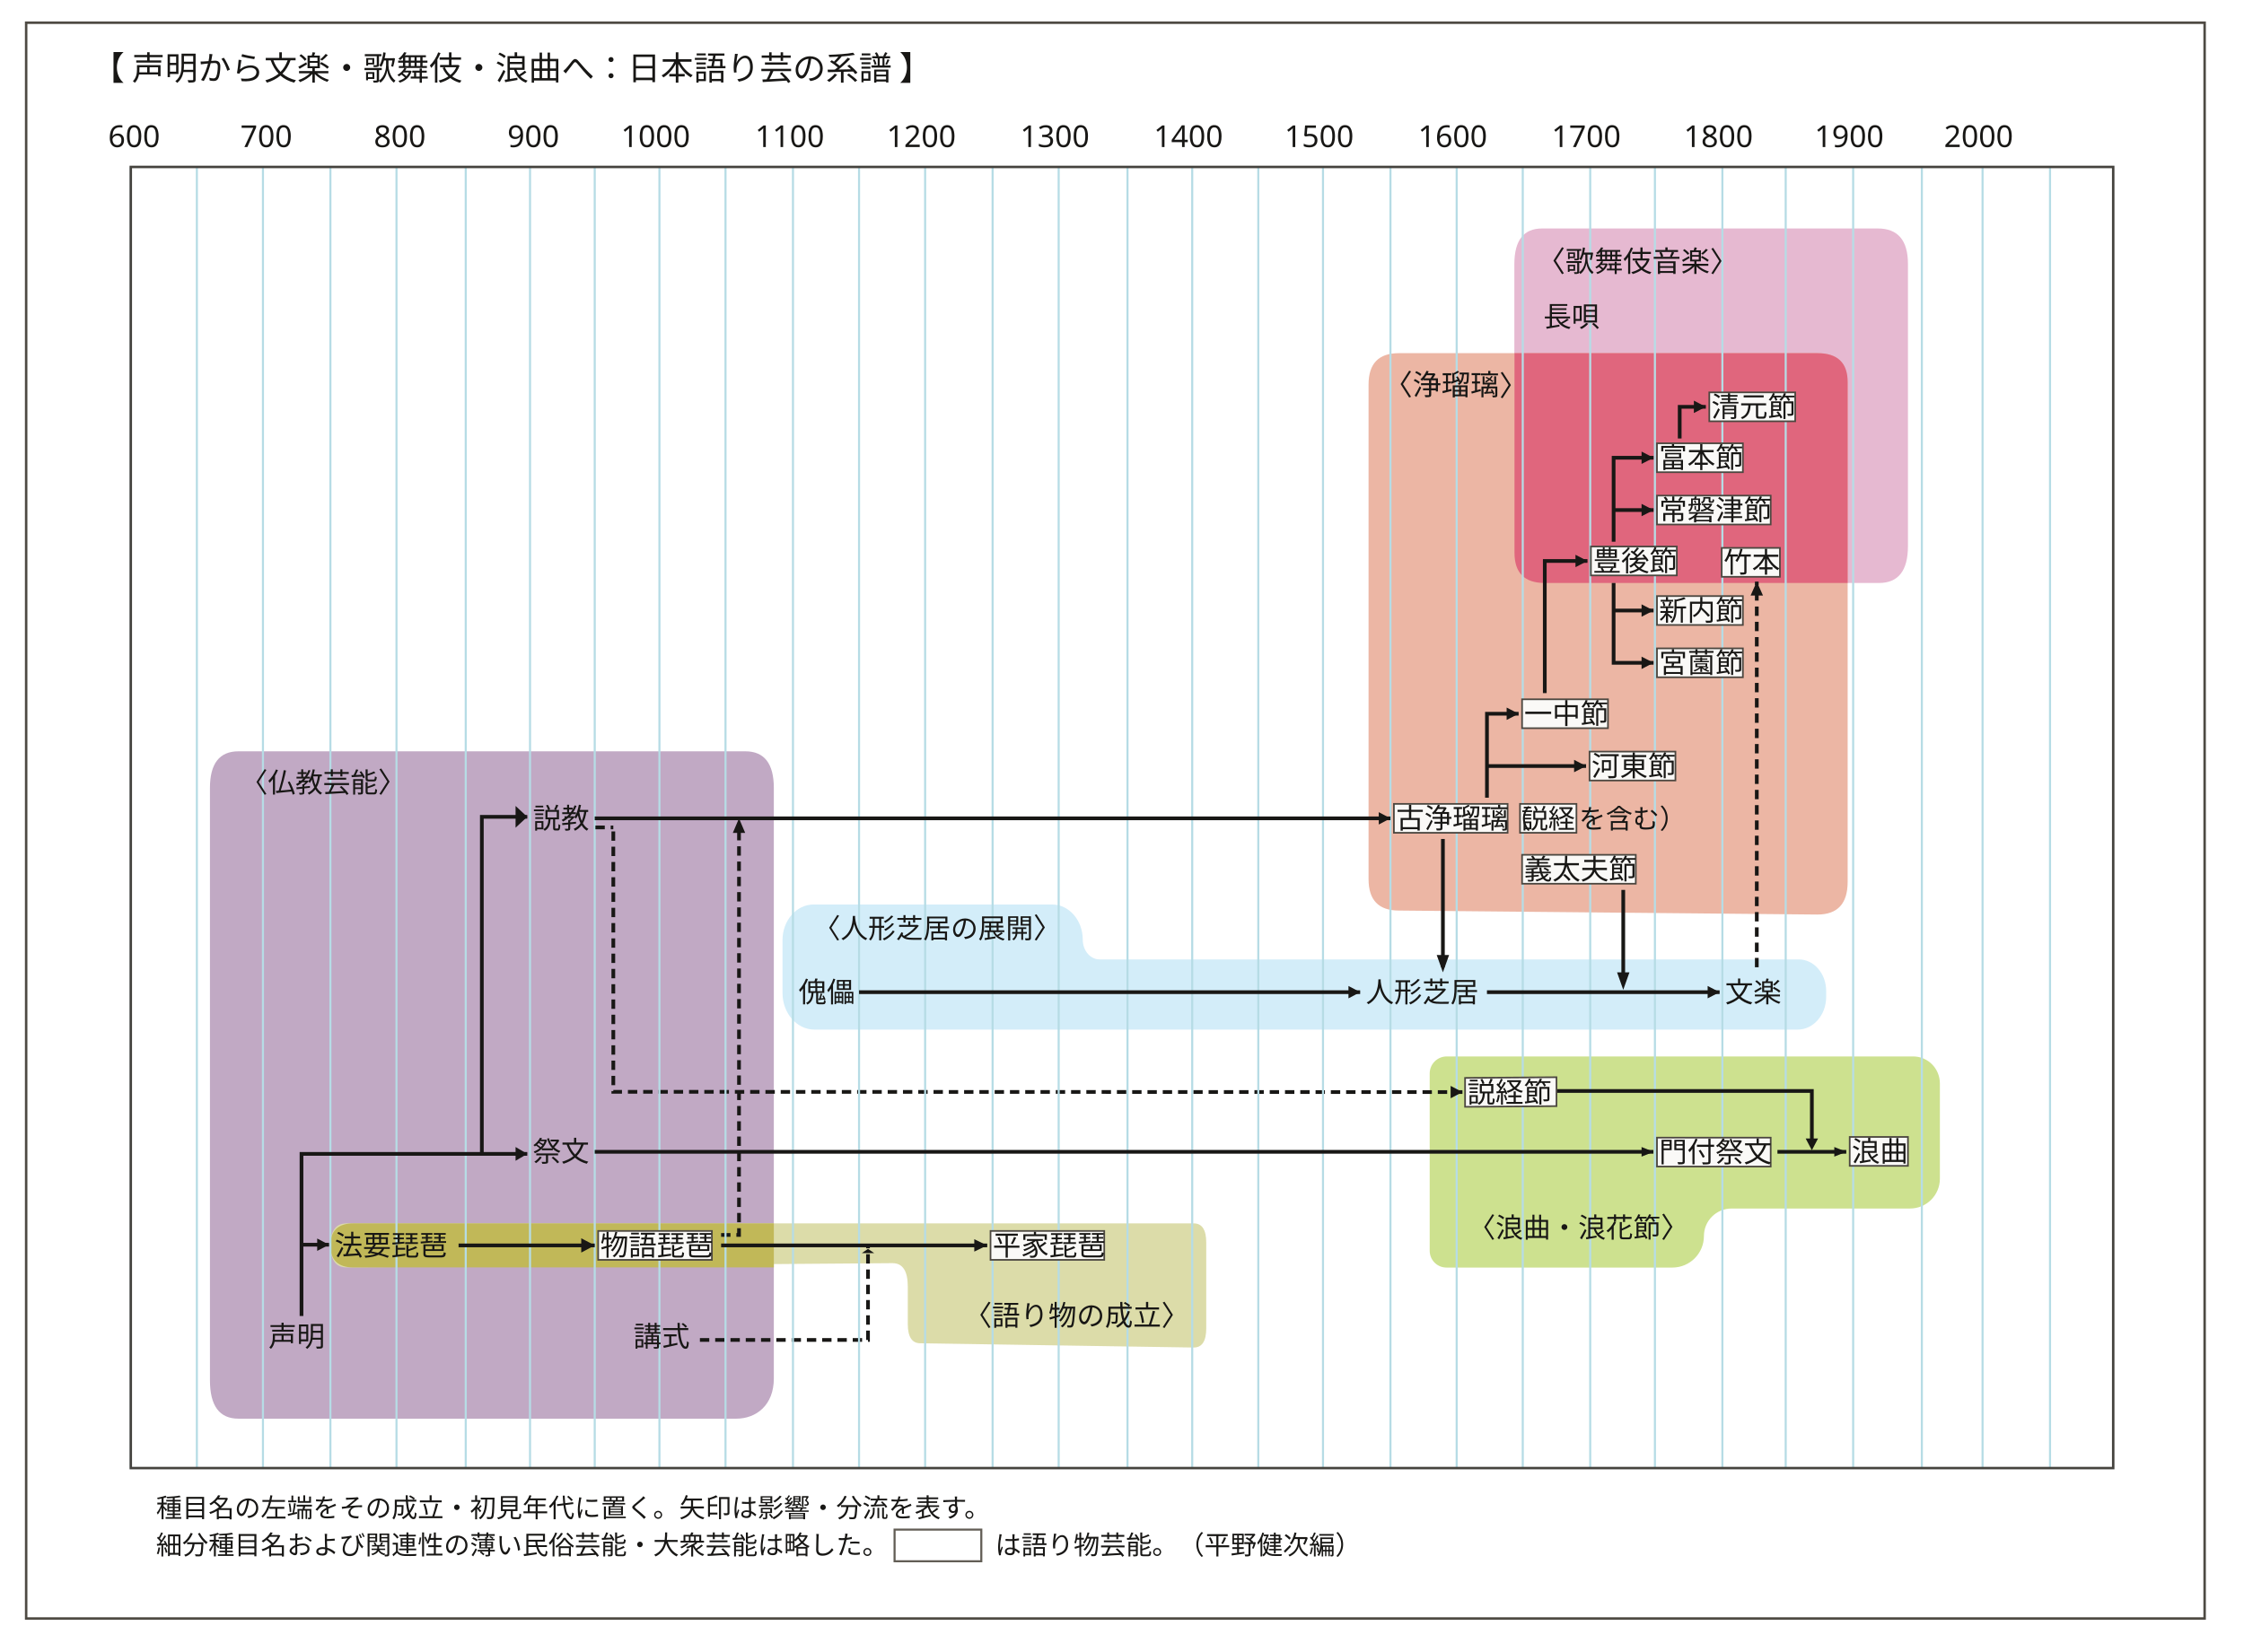
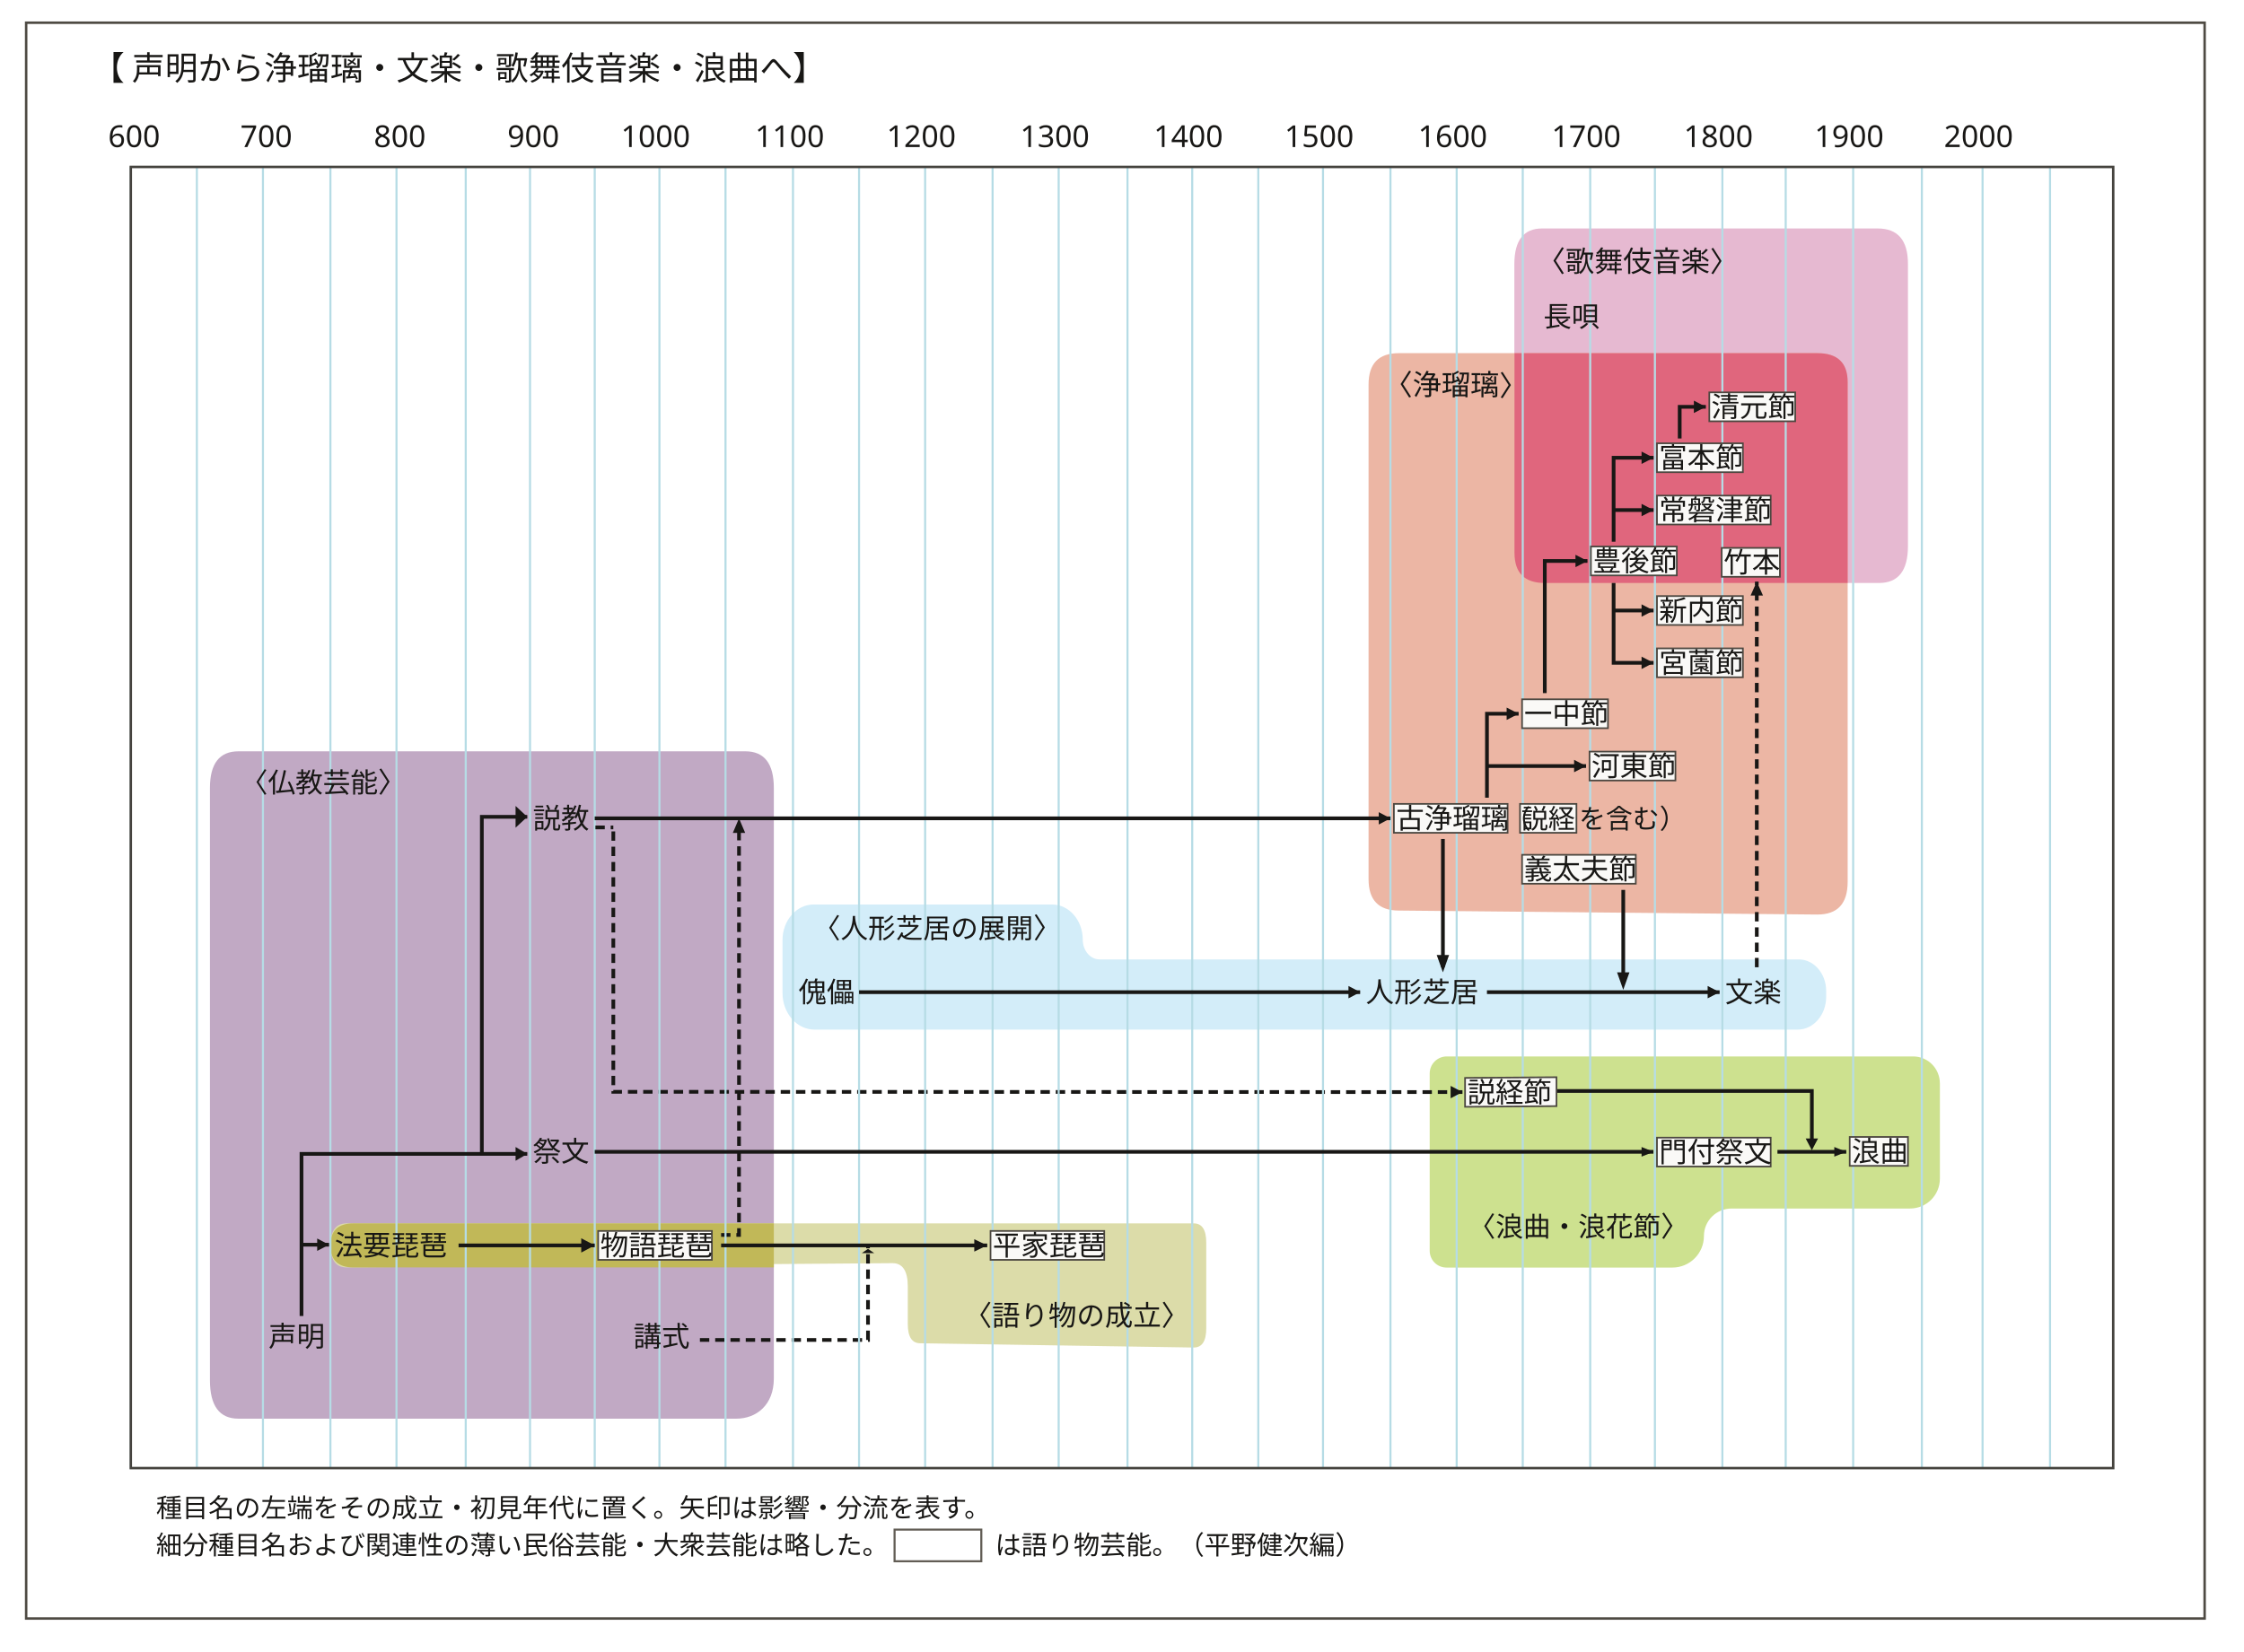
<svg xmlns="http://www.w3.org/2000/svg" version="1.1" id="レイヤー_1" x="0px" y="0px" viewBox="0 0 1630 1200" style="enable-background:new 0 0 1630 1200;" xml:space="preserve">
  <style type="text/css">
	.st0{fill:#CDE18F;}
	.st1{fill:#D3EDF9;}
	.st2{fill:#C1A9C4;}
	.st3{fill:#E6B9D1;}
	.st4{fill:#ECB6A4;}
	.st5{fill:#E0667D;}
	.st6{fill:#DCDCA9;}
	.st7{fill:#C1B858;}
	.st8{fill:none;stroke:#181715;stroke-width:2.7;stroke-dasharray:6.8,4.3;}
	.st9{fill:#181715;}
	.st10{fill:none;stroke:#B6DCE5;stroke-width:1.5;}
	.st11{font-family:'HiraKakuPro-W3-83pv-RKSJ-H';}
	.st12{font-size:22px;}
	.st13{fill:none;stroke:#45433E;stroke-width:1.8;}
	.st14{fill:none;stroke:#4E4A43;stroke-width:1.8;}
	.st15{font-size:24px;}
	.st16{font-size:20px;}
	.st17{font-size:20.5px;}
	.st18{font-family:'KozGoPr6N-Regular-83pv-RKSJ-H';}
	.st19{font-size:21px;}
	.st20{font-size:19px;}
	.st21{fill:none;stroke:#625D55;stroke-width:1.5;}
	.st22{fill:none;stroke:#181715;stroke-width:2.7;}
	.st23{fill:#FAF9F7;stroke:#4C4740;stroke-width:1.2;}
	.st24{font-size:19.5px;}
- 	.st25{enable-background:new    ;}
</style>
  <path class="st0" d="M1389.6,767.6h-338.7c-6.8,0-12.4,5.5-12.4,12.4v80.3V878v30.8c0,6.7,5.4,12.2,12.2,12.2h164.1  c12.7,0,22.9-10.3,22.9-22.9l0,0c0-11.1,9-20,20.1-20h129.6c12,0,21.7-9.7,21.7-21.7v-69.1C1409.1,776.3,1400.4,767.6,1389.6,767.6z  " />
  <path class="st1" d="M786.5,682.8L786.5,682.8c0-14.2-10-25.6-22.3-25.6H591c-12.5,0-22.6,11.6-22.6,25.9v14v24.4  c0,14.7,10.4,26.6,23.2,26.6h714.2c11.4,0,20.7-10.6,20.7-23.8V720c0-12.6-8.9-22.9-19.9-22.9H798.9  C792,697.2,786.5,690.7,786.5,682.8z" />
  <g id="buddhist-region_00000038386505649404193200000017794450929606502576_">
    <path id="buddhist-region-shape_00000165200261260924362390000001351589742220539540_" class="st2" d="M562.1,1001.6   c0,19.4-12.8,29.2-27.3,29.2H173.2c-13.8,0-20.7-9.3-20.7-28V572.6c0-17.8,6.9-26.7,20.7-26.7h368.2c13.8,0,20.7,8.9,20.7,26.7   L562.1,1001.6" />
  </g>
  <g id="kabuki-music-region_00000142158202974946558290000016933859441319782564_">
    <path id="kabuki-music-region-shape_00000013165823269768151110000000271670364928680887_" class="st3" d="M1120.2,166h243.7   c14.7,0,22,8.6,22,25.8v204.9c0,18-7,26.9-21.1,26.9h-244.6c-13.4,0-20.2-8.6-20.2-25.8V191.7C1100.1,174.5,1106.8,166,1120.2,166z   " />
  </g>
  <g id="joruri-region_00000117648098680312722660000001853102913503156376_">
    <path id="joruri-region-shape_00000018957099614093632180000013479932235114695561_" class="st4" d="M1342.1,640.7   c0,15.9-7.3,23.8-22,23.8l-304-2.9c-14.7,0-22-7.6-22-22.8V279.4c0-15.2,7.3-22.8,22-22.8h304c14.7,0,22,7.2,22,21.8v167.8" />
  </g>
  <g id="joruri-kabuki-overlap_00000047044284995905956790000016978012673178111902_">
    <path id="joruri-kabuki-overlap-shape_00000006696194515335269910000017755635765775786114_" class="st5" d="M1100.1,256.6h220   c14.7,0,22,7,22,21v146h-220c-14.7,0-22-7.3-22-22V256.6z" />
  </g>
  <g id="blind-music-region_00000033328899853247063520000004906786476080439975_">
    <path id="blind-music-region-shape_00000020385778336628855720000018428822092719219602_" class="st6" d="M251.8,888.9h615.3   c6.1,0,9.1,4.7,9.1,14v62.2c0,9.3-3,14-9.1,14L668.5,976c-6.1,0-9.1-4.7-9.1-14v-27.2c0-11.3-3.7-17-11.1-17l-396.5,3.1   c-7.8,0-11.7-5.3-11.7-16S244,888.9,251.8,888.9z" />
  </g>
  <g id="buddhist-blind-overlap_00000180347760031611327850000004042687392245432495_">
    <path id="buddhist-blind-overlap-shape_00000021805364863000084490000001115693414842082199_" class="st7" d="M256.7,888.9h305.4   v32H256.7c-11.1,0-16.7-5.3-16.7-16S245.6,888.9,256.7,888.9z" />
  </g>
  <g id="dash-gidayu-takemoto-branch">
    <path id="dash-gidayu-takemoto-branch-line_00000080896622645711147540000010127919209056952248_" class="st8" d="M1276.1,702.8   V422.6" />
    <polygon id="dash-gidayu-takemoto-branch-arrow-end_00000083797578607542043600000010183687364774472360_" class="st9" points="   1276.1,422.6 1280.6,432.7 1271.6,432.7  " />
  </g>
  <g id="dash-monogatari-sekkyo-junction_00000097458580854323607500000002247559357465083555_">
    <path id="dash-monogatari-sekkyo-junction-line_00000134971677200439401650000006204265520580475526_" class="st8" d="M523.8,897.3   h13V603.2" />
    <polygon id="dash-monogatari-sekkyo-junction-arrow-end_00000088839865198006029380000008202533919113294987_" class="st9" points="   536.8,594.6 541.3,605.2 532.3,605.2  " />
  </g>
  <g id="dash-monogatari-sekkyo-junction_00000127751503517735111430000012726619866496779649_">
    <path id="dash-monogatari-sekkyo-junction-line_00000019652695470671228870000016746567436711447483_" class="st8" d="M508.4,973.6   h122.1v-69.2" />
    <path id="dash-monogatari-sekkyo-junction-line_00000096780615421265365710000014008229429332474756_" class="st8" d="   M1062.3,793.5l-616.8-0.2V603.2" />
    <polygon id="dash-monogatari-sekkyo-junction-arrow-end_00000174559872678364531550000014847813205672084158_" class="st9" points="   630.5,907.4 635,910.5 626,910.5  " />
  </g>
  <line id="grid-600_00000041995923125672379450000008617216798588170408_" class="st10" x1="95" y1="121.3" x2="95" y2="1066.7" />
  <text id="year-600_00000067219800921988337300000012891721416482456247_" transform="matrix(1 0 0 1 78.545 106.8513)" class="st9 st11 st12">600</text>
  <line id="grid-650_00000038390166214448967750000008340468918963609984_" class="st10" x1="143" y1="121.3" x2="143" y2="1066.7" />
  <line id="grid-700_00000174578010551711348980000011272529551314004395_" class="st10" x1="191" y1="121.3" x2="191" y2="1066.7" />
  <text id="year-700_00000088110328478410146810000017143158232123672488_" transform="matrix(1 0 0 1 174.545 106.8513)" class="st9 st11 st12">700</text>
  <line id="grid-750_00000168812501777340195750000000706268075354958264_" class="st10" x1="240" y1="121.3" x2="240" y2="1066.7" />
  <line id="grid-800_00000134250231120372415250000005204943805919891872_" class="st10" x1="288" y1="121.3" x2="288" y2="1066.7" />
  <line id="grid-800_00000045601054028128348960000018180762096735404705_" class="st10" x1="338.3" y1="121.3" x2="338.3" y2="1066.7" />
  <text id="year-800_00000182495719766486567240000017031188778503142311_" transform="matrix(1 0 0 1 271.545 106.8513)" class="st9 st11 st12">800</text>
  <line id="grid-900_00000123409119916087629460000014156877021586578340_" class="st10" x1="385" y1="121.3" x2="385" y2="1066.7" />
  <text id="year-900_00000036244118980317782220000008222243373337889684_" transform="matrix(1 0 0 1 368.545 106.8513)" class="st9 st11 st12">900</text>
  <line id="grid-950_00000171699340269733587970000015436406413564557235_" class="st10" x1="432" y1="121.3" x2="432" y2="1066.7" />
  <line id="grid-1000_00000116921225896107427930000014397856834013755824_" class="st10" x1="479" y1="121.3" x2="479" y2="1066.7" />
  <text id="year-1000_00000133522788987603119580000017984213599950419075_" transform="matrix(1 0 0 1 451.045 106.8513)" class="st9 st11 st12">1000</text>
  <line id="grid-1050_00000076595899069864448540000017587645265172363951_" class="st10" x1="527" y1="121.3" x2="527" y2="1066.7" />
  <line id="grid-1100_00000154416611384650255230000005856065069132889256_" class="st10" x1="576" y1="121.3" x2="576" y2="1066.7" />
  <text id="year-1100_00000074433693583637250080000005944530560913026973_" transform="matrix(1 0 0 1 548.4532 106.8513)" class="st9 st11 st12">1100</text>
  <line id="grid-1150_00000103974158788192247870000004513890941973852047_" class="st10" x1="624" y1="121.3" x2="624" y2="1066.7" />
  <line id="grid-1200_00000106131418436039770450000000363063530875518630_" class="st10" x1="672" y1="121.3" x2="672" y2="1066.7" />
  <text id="year-1200_00000029019522594051724860000007508075776488532128_" transform="matrix(1 0 0 1 644.045 106.8513)" class="st9 st11 st12">1200</text>
  <line id="grid-1250_00000114755105189487272310000005498652559082420657_" class="st10" x1="721" y1="121.3" x2="721" y2="1066.7" />
  <line id="grid-1300_00000067916808751332697710000016481807192265885091_" class="st10" x1="769" y1="121.3" x2="769" y2="1066.7" />
  <text id="year-1300_00000101801023765846564850000002832330132675666620_" transform="matrix(1 0 0 1 741.045 106.8513)" class="st9 st11 st12">1300</text>
  <line id="grid-1350_00000160150823762011694230000003542817919328902057_" class="st10" x1="819" y1="121.3" x2="819" y2="1066.7" />
  <line id="grid-1400_00000054229403415454449070000016002476744510615948_" class="st10" x1="866" y1="121.3" x2="866" y2="1066.7" />
  <text id="year-1400_00000049181826017509605290000008414826862665816249_" transform="matrix(1 0 0 1 838.045 106.8513)" class="st9 st11 st12">1400</text>
  <line id="grid-1450_00000163771286454310926020000014856255753081938079_" class="st10" x1="914" y1="121.3" x2="914" y2="1066.7" />
  <line id="grid-1500_00000101785883531878888440000008174462265517983619_" class="st10" x1="961" y1="121.3" x2="961" y2="1066.7" />
  <text id="year-1500_00000062897533922718150260000006023204086507853975_" transform="matrix(1 0 0 1 933.0449 106.8513)" class="st9 st11 st12">1500</text>
  <line id="grid-1550_00000012438656837867247680000012582889096837072565_" class="st10" x1="1010" y1="121.3" x2="1010" y2="1066.7" />
  <line id="grid-1600_00000062886791547984390230000015587757279878624152_" class="st10" x1="1058.1" y1="121.3" x2="1058.1" y2="1066.7" />
  <text id="year-1600_00000014593383327668902460000001865129066672443321_" transform="matrix(1 0 0 1 1030.045 106.8513)" class="st9 st11 st12">1600</text>
  <line id="grid-1650_00000054947024653451122060000003703144809266933167_" class="st10" x1="1106.1" y1="121.3" x2="1106.1" y2="1066.7" />
  <line id="grid-1700_00000085219613094204983990000013963568682159540643_" class="st10" x1="1155.1" y1="121.3" x2="1155.1" y2="1066.7" />
  <text id="year-1700_00000027603592415744276850000018195269939630204080_" transform="matrix(1 0 0 1 1127.045 106.8513)" class="st9 st11 st12">1700</text>
  <line id="grid-1750_00000054968370352616971310000006388979191188430765_" class="st10" x1="1202.1" y1="121.3" x2="1202.1" y2="1066.7" />
  <line id="grid-1800_00000002375967084632493450000011236211353087238805_" class="st10" x1="1251.1" y1="121.3" x2="1251.1" y2="1066.7" />
  <text id="year-1800_00000145018975929202687840000014016121281251039370_" transform="matrix(1 0 0 1 1223.045 106.8513)" class="st9 st11 st12">1800</text>
  <line id="grid-1850_00000079481274211065185900000013826605958011017110_" class="st10" x1="1297.1" y1="121.3" x2="1297.1" y2="1066.7" />
  <line id="grid-1900_00000160167587066501034820000011409573797347596699_" class="st10" x1="1346.1" y1="121.3" x2="1346.1" y2="1066.7" />
  <line id="grid-1900_00000044138781596360411630000018346841076172691584_" class="st10" x1="1396" y1="121.3" x2="1396" y2="1066.7" />
  <text id="year-1900_00000137124912323242713690000002175442466751047310_" transform="matrix(1 0 0 1 1318.045 106.8513)" class="st9 st11 st12">1900</text>
  <line id="grid-2000_00000078039831531859602240000012539515989201409171_" class="st10" x1="1440.1" y1="121.3" x2="1440.1" y2="1066.7" />
  <text id="year-2000_00000091702806615286475490000003655966894708710044_" transform="matrix(1 0 0 1 1412.045 106.8513)" class="st9 st11 st12">2000</text>
  <line id="grid-2050_00000024002415059568114540000016474148232214876305_" class="st10" x1="1489.1" y1="121.3" x2="1489.1" y2="1066.7" />
  <rect id="chart-frame_00000144311590894770647420000001311375550265956244_" x="95" y="121.3" class="st13" width="1440" height="945.4" />
  <rect id="outer-frame_00000109739137137846091410000018086742370333809343_" x="19" y="16.5" class="st14" width="1582.4" height="1159.5" />
-   <text id="nihon-koten-geino-keitouzu_00000171679897829212591570000000225593386501543056_" transform="matrix(1 0 0 1 66.4568 58.1318)" class="st9 st11 st15">【 声明から文楽・歌舞伎・浪曲へ：日本語り芸の系譜 】</text>
+   <text id="nihon-koten-geino-keitouzu_00000171679897829212591570000000225593386501543056_" transform="matrix(1 0 0 1 66.4568 58.1318)" class="st9 st11 st15">【 声明から浄瑠璃・文楽・歌舞伎音楽・浪曲へ】</text>
  <text transform="matrix(1 0 0 1 174.545 575.7792)" class="st9 st11 st16">〈仏教芸能</text>
  <text transform="matrix(1 0 0 1 274.545 575.7192)" class="st9 st11 st17">〉</text>
  <text transform="matrix(1 0 0 1 590.5305 681.6956)" class="st9 st11 st16">〈人形芝居の展開</text>
  <text transform="matrix(1 0 0 1 750.5305 681.6356)" class="st9 st11 st17">〉</text>
  <text transform="matrix(1 0 0 1 1005.045 287.0583)" class="st9 st18 st19">〈浄瑠璃</text>
  <text transform="matrix(1 0 0 1 1089.045 287.5773)" class="st9 st11 st17">〉</text>
  <text transform="matrix(1 0 0 1 1116.045 197.3867)" class="st9 st11 st19">〈歌舞伎音楽</text>
  <text transform="matrix(1 0 0 1 1242.045 197.4468)" class="st9 st11 st17">〉</text>
  <text id="mojin-ongaku_00000052091223141863315580000012765615856118967974_" transform="matrix(1 0 0 1 700.0265 963.1637)" class="st9 st11 st17">〈語り物の成立〉</text>
  <text id="footnote-line-1_00000084491331859347674160000000777671117795804321_" transform="matrix(1 0 0 1 113.345 1102.397)" class="st9 st11 st20">種目名の左端をその成立・初見年代に置く。矢印は影響・分流を表す。</text>
  <text id="footnote-line-2_00000091005501097104143130000016605051091784069274_" transform="matrix(1 0 0 1 113.345 1129.397)" class="st9 st11 st20">細分種目名および関連性の薄い民俗芸能・大衆芸能は略した。</text>
  <rect id="narrative-legend-box_00000118383128813030582100000004465717112354458297_" x="649.8" y="1111.4" class="st21" width="63" height="23" />
  <text id="narrative-legend-text_00000183222645213981401200000012282350735499860880_" transform="matrix(1 0 0 1 722.8226 1129.397)" class="st9 st11 st20">は語り物芸能。（平野健次編）</text>
  <g id="solid-kugutsu-ningyo_00000150819328343141554480000016567375307891902618_">
    <path id="solid-kugutsu-ningyo-line_00000175307368784156199030000001054644165798334608_" class="st22" d="M624,720.9h364" />
    <polygon id="solid-kugutsu-ningyo-arrow-end_00000086672658467581978570000001901617285240789667_" class="st9" points="988,720.9    979.5,725.4 979.5,716.4  " />
  </g>
  <g id="solid-shomyo-saimon-trunk">
    <path id="solid-shomyo-saimon-trunk-line_00000114071265785155672050000012198651492726207616_" class="st22" d="M219,956.2V838.4   h164" />
    <polygon id="solid-shomyo-saimon-trunk-arrow-end_00000083050920286109936080000017919160282330317960_" class="st9" points="   383,838.4 374.5,843.4 374.5,833.4  " />
  </g>
  <g id="solid-shomyo-hoyo-biwa-branch">
    <path id="solid-shomyo-hoyo-biwa-branch-line_00000147194830036457353240000008569232035145965480_" class="st22" d="M219,904.4h20   " />
    <polygon id="solid-shomyo-hoyo-biwa-branch-arrow-end_00000041271100053454869960000001545469953024533907_" class="st9" points="   239,904.4 230.4,908.9 230.4,899.9  " />
  </g>
  <g id="solid-saimon-sekkyo-branch_00000085250988689619068510000014402988209389710754_">
    <path id="solid-saimon-sekkyo-branch-line_00000119822108696610062000000011618247440771195070_" class="st22" d="M350,838.4V593.5   h33" />
    <polygon id="solid-saimon-sekkyo-branch-arrow-end_00000156586379167053731400000002409606502685712002_" class="st9" points="   383,593.5 374.5,601.4 374.5,585.6  " />
  </g>
  <g id="solid-sekkyo-kojoruri_00000130613341056095620280000009078464850619968660_">
    <path id="solid-sekkyo-kojoruri-line_00000101825553001662637510000017468835385153487526_" class="st22" d="M432,594.6h578" />
    <polygon id="solid-sekkyo-kojoruri-arrow-end_00000157278872779962134370000000069649317427318674_" class="st9" points="   1010,594.6 1001.5,599.1 1001.5,590.1  " />
  </g>
  <g id="solid-kojoruri-ningyo_00000181799436925243517100000003299086260954725265_">
    <path id="solid-kojoruri-ningyo-line_00000116956414990018592690000017575857960523914943_" class="st22" d="M1048.1,609.6v93.2" />
    <polygon id="solid-kojoruri-ningyo-arrow-end_00000008859010095681923900000017013293660064402362_" class="st9" points="   1048.1,706.5 1043.6,693.9 1052.6,693.9  " />
  </g>
  <g id="solid-kojoruri-itchu_00000072958492518187395970000004697229189273187976_">
    <path id="solid-kojoruri-itchu-line_00000178187951752805209250000014101815865700072841_" class="st22" d="M1080.1,579.6v-61h23" />
    <polygon id="solid-kojoruri-itchu-arrow-end_00000042011595219621214210000000866892611180486842_" class="st9" points="   1103.1,518.6 1094.4,523.1 1094.4,514.1  " />
  </g>
  <g id="solid-kojoruri-kato-branch_00000044894182976342404840000006596340507936790935_">
    <path id="solid-kojoruri-kato-branch-line_00000136375782534401476070000011968585059355623086_" class="st22" d="M1080.1,556.6h72   " />
    <polygon id="solid-kojoruri-kato-branch-arrow-end_00000157986899004934570050000013227764129066522754_" class="st9" points="   1152.1,556.6 1143.4,561.1 1143.4,552.1  " />
  </g>
  <g id="solid-kojoruri-gidayu">
    <path id="solid-kojoruri-gidayu-line_00000165929075934890620440000014496163480885142695_" class="st22" d="M1316.1,829.4v-36.7   h-185.9" />
    <polygon id="solid-kojoruri-gidayu-arrow-end_00000044161165015989015240000004518158857860173759_" class="st9" points="   1311.6,827.2 1320.6,827.2 1316.1,835.8  " />
  </g>
  <g id="solid-itchu-bungo_00000142890486133142828720000001832541595721296561_">
    <path id="solid-itchu-bungo-line_00000165926360789289961760000000462522404605483154_" class="st22" d="M1122.1,503.6v-96h31" />
    <polygon id="solid-itchu-bungo-arrow-end_00000095306876703035232030000002564548883737796749_" class="st9" points="1153.1,407.6    1144.4,412.1 1144.4,403.1  " />
  </g>
  <g id="solid-bungo-tomimoto_00000177442279093010753690000006978944729863753114_">
    <path id="solid-bungo-tomimoto-line_00000072239502227778613810000015536832750157259405_" class="st22" d="M1172.1,393.6v-61h29" />
    <polygon id="solid-bungo-tomimoto-arrow-end_00000092454478503570422960000012605352463288148654_" class="st9" points="   1201.1,332.6 1192.4,337.1 1192.4,328.1  " />
  </g>
  <g id="solid-bungo-miyazono_00000170276600689979252800000002790374273150644664_">
    <path id="solid-bungo-miyazono-line_00000000212690042905143590000007229106002937194161_" class="st22" d="M1172.1,423.6v58h29" />
    <polygon id="solid-bungo-miyazono-arrow-end_00000067206295463021482050000016780441706377455033_" class="st9" points="   1201.1,481.6 1192.4,486.1 1192.4,477.1  " />
  </g>
  <g id="solid-bungo-shinnai-branch_00000014617631609901503570000009445126770650709376_">
    <path id="solid-bungo-shinnai-branch-line_00000079480004320368750410000002020397444392493736_" class="st22" d="M1172.1,443.6h29   " />
    <polygon id="solid-bungo-shinnai-branch-arrow-end_00000165235186608066484560000003922785587779867312_" class="st9" points="   1201.1,443.6 1192.4,448.1 1192.4,439.1  " />
  </g>
  <g id="solid-tomimoto-tokiwazu-branch_00000062905677120708083190000009390888136786768011_">
    <path id="solid-tomimoto-tokiwazu-branch-line_00000064319811643999492190000009085817323373729207_" class="st22" d="   M1172.1,370.6h29" />
    <polygon id="solid-tomimoto-tokiwazu-branch-arrow-end_00000041254234650640088260000008100581886461162641_" class="st9" points="   1201.1,370.6 1192.4,375.1 1192.4,366.1  " />
  </g>
  <g id="solid-tomimoto-kiyomoto_00000160178968906739763240000003744999371461908868_">
    <path id="solid-tomimoto-kiyomoto-line_00000139279499281035537170000007070117387848983970_" class="st22" d="M1220.1,318.6v-23   h19" />
    <polygon id="solid-tomimoto-kiyomoto-arrow-end_00000069395053874377982960000017376983412565986494_" class="st9" points="   1239.1,295.6 1230.4,300.1 1230.4,291.1  " />
  </g>
  <g id="solid-gidayu-bunraku-junction">
    <path id="solid-gidayu-bunraku-junction-line_00000072244183784138805360000009731170959304910994_" class="st22" d="M1179.1,646.6   v63.5" />
    <polygon id="solid-gidayu-bunraku-junction-arrow-end_00000106854343497899581920000016350830202862892961_" class="st9" points="   1179.1,719.2 1174.6,706.5 1183.6,706.5  " />
  </g>
  <g id="solid-ningyo-bunraku_00000092439052582089240650000016842956588754598561_">
    <path id="solid-ningyo-bunraku-line_00000019637797286245522850000012725029126530930073_" class="st22" d="M1080.1,720.9h169" />
    <polygon id="solid-ningyo-bunraku-arrow-end_00000130638417187290389080000008519678628948733074_" class="st9" points="   1249.1,720.9 1240.4,725.4 1240.4,716.4  " />
  </g>
  <g id="solid-saimon-kadotsuke_00000057129731528644609840000013804999464984529832_">
    <path id="solid-saimon-kadotsuke-line_00000006676139069106287590000006326940460106662038_" class="st22" d="M432,836.9h769" />
    <polygon id="solid-saimon-kadotsuke-arrow-end_00000168096815298967432490000006374443390747556009_" class="st9" points="   1201.1,836.9 1192.4,840.4 1192.4,833.4  " />
  </g>
  <g id="solid-kadotsuke-rokyoku">
    <path id="solid-kadotsuke-rokyoku-line_00000183943769075114133510000017748581565506856326_" class="st22" d="M1291.1,836.9h50" />
    <polygon id="solid-kadotsuke-rokyoku-arrow-end_00000114787182641574124700000005064249435162356380_" class="st9" points="   1341.1,836.9 1332.4,840.4 1332.4,833.4  " />
  </g>
  <g id="solid-hoyo-monogatari_00000128468172799264078140000010496286142249809320_">
    <path id="solid-hoyo-monogatari-line_00000124849609297936280280000017260600691041906361_" class="st22" d="M333.1,904.9H432" />
    <polygon id="solid-hoyo-monogatari-arrow-end_00000097463333118988621020000017035443835275332251_" class="st9" points="   432,904.9 422.2,910.1 422.2,899.7  " />
  </g>
  <g id="solid-monogatari-heike_00000021814224305732479130000014716452944981872808_">
    <path id="solid-monogatari-heike-line_00000156581380323106152900000015280397970007938956_" class="st22" d="M523.8,904.9h193.3" />
    <polygon id="solid-monogatari-heike-arrow-end_00000132805075446189441500000012162650684023790474_" class="st9" points="   717,904.9 707.7,909.4 707.7,900.4  " />
  </g>
  <g id="kugutsu">
    <text id="kugutsu-text_00000101782752143781087060000012334495244790340274_" transform="matrix(1 0 0 1 580.045 728.1845)" class="st9 st11 st17">傀儡</text>
  </g>
  <g id="nagauta">
    <text id="nagauta-text_00000176728467836284366490000007505048439121992833_" transform="matrix(1 0 0 1 1121.045 237.3589)" class="st9 st11 st17">長唄</text>
  </g>
  <g id="kiyomoto">
    <rect id="kiyomoto-narrative-box_00000052788534126534498440000017127407121471557263_" x="1241.6" y="285.1" class="st23" width="62.4" height="21" />
    <text id="kiyomoto-text_00000094593854117064853930000006758735546105476244_" transform="matrix(1 0 0 1 1243.045 302.9116)" class="st9 st11 st17">清元節</text>
  </g>
  <g id="tomimoto">
    <rect id="tomimoto-narrative-box_00000142135078404227628000000012510728519266535552_" x="1203.6" y="322.1" class="st23" width="62.4" height="21" />
    <text id="tomimoto-text_00000060750724413325809050000017056714151544958338_" transform="matrix(1 0 0 1 1205.045 339.9116)" class="st9 st11 st17">富本節</text>
  </g>
  <g id="tokiwazu">
    <rect id="tokiwazu-narrative-box_00000144337874236896924470000014330105809960278447_" x="1203.6" y="360.1" class="st23" width="82.6" height="21" />
    <text id="tokiwazu-text_00000005260598217036561220000005784969878346500743_" transform="matrix(1 0 0 1 1205.045 377.9116)" class="st9 st11 st17">常磐津節</text>
  </g>
  <g id="bungobushi">
    <rect id="bungobushi-narrative-box_00000133507312987541139410000001208265157494648462_" x="1155.6" y="397.1" class="st23" width="62.4" height="21" />
    <text id="bungobushi-text_00000157286030517679300480000011234717797800822920_" transform="matrix(1 0 0 1 1157.045 414.9116)" class="st9 st11 st17">豊後節</text>
  </g>
  <g id="takemoto">
    <rect id="takemoto-narrative-box_00000114761647420066000480000011210091709484225437_" x="1250.6" y="398.1" class="st23" width="42.3" height="21" />
    <text id="takemoto-text_00000053537582333412700320000015493144054943830934_" transform="matrix(1 0 0 1 1252.045 415.9116)" class="st9 st11 st17">竹本</text>
  </g>
  <g id="shinnai">
    <rect id="shinnai-narrative-box_00000165917204240165076640000004902802750283192988_" x="1203.6" y="433.1" class="st23" width="62.4" height="21" />
    <text id="shinnai-text_00000116920087806124208290000001351003414499328412_" transform="matrix(1 0 0 1 1205.045 450.9116)" class="st9 st11 st17">新内節</text>
  </g>
  <g id="miyazono">
    <rect id="miyazono-narrative-box_00000030453997368622556970000008621001032818189440_" x="1203.6" y="471.1" class="st23" width="62.4" height="21" />
    <text id="miyazono-text_00000060718162661547278000000006185510966708208049_" transform="matrix(1 0 0 1 1205.045 488.9116)" class="st9 st11 st17">宮薗節</text>
  </g>
  <g id="itchubushi">
    <rect id="itchubushi-narrative-box_00000095308539610541629350000009559542202028305576_" x="1105.6" y="508.1" class="st23" width="62.4" height="21" />
    <text id="itchubushi-text_00000076574784248524262020000012368282096323453065_" transform="matrix(1 0 0 1 1107.045 525.9116)" class="st9 st11 st17">一中節</text>
  </g>
  <g id="katobushi">
    <rect id="katobushi-narrative-box_00000010989838068602805180000007826095370392797834_" x="1154.6" y="546.1" class="st23" width="62.4" height="21" />
    <text id="katobushi-text_00000106839417455289589140000017569354943802957983_" transform="matrix(1 0 0 1 1156.045 563.9116)" class="st9 st11 st17">河東節</text>
  </g>
  <g id="kojoruri">
    <rect id="kojoruri-narrative-box_00000024711425928710427370000013847312433415106495_" x="1012.5" y="584.1" class="st23" width="82.6" height="21" />
    <text id="kojoruri-text_00000019665622442953708890000018405118036522408065_" transform="matrix(1 0 0 1 1014.045 601.9116)" class="st9 st11 st17">古浄瑠璃</text>
  </g>
  <g id="kojoruri-sekkyo">
    <rect id="kojoruri-sekkyo-note-box" x="1104.1" y="584.1" class="st23" width="41" height="21" />
    <text id="kojoruri-sekkyo-note-text" transform="matrix(1 0 0 1 1105.045 601.9116)" class="st9 st11 st24">説経</text>
  </g>
  <g id="kojoruri-parenthesis">
    <text id="kojoruri-parenthesis-open_00000090999299186620405250000010065165628467923336_" transform="matrix(1 0 0 1 1093.045 601.9116)" class="st9 st11 st20">（</text>
    <text id="kojoruri-parenthesis-_note-text" transform="matrix(1 0 0 1 1146.9 601.9116)" class="st9 st11 st24">を含む）</text>
  </g>
  <g id="gidayu">
    <rect id="gidayu-narrative-box_00000178909184944509491540000004647328684261911710_" x="1105.6" y="621.1" class="st23" width="82.6" height="21" />
    <text id="gidayu-text_00000062897489848285334760000012175507770789950642_" transform="matrix(1 0 0 1 1107.045 638.9116)" class="st9 st11 st17">義太夫節</text>
  </g>
  <g id="ningyo-shibai">
    <text id="ningyo-shibai-text_00000108310162821573361560000009487555585362141348_" transform="matrix(1 0 0 1 992.0449 728.1845)" class="st9 st11 st17">人形芝居</text>
  </g>
  <g id="bunraku">
    <text id="bunraku-text_00000060710613264244909330000005357144491650012589_" transform="matrix(1 0 0 1 1253.045 728.1845)" class="st9 st11 st17">文楽</text>
  </g>
  <g id="sekkyo">
    <text id="sekkyo-text_00000039094511736086575940000018325031016507314060_" transform="matrix(1 0 0 1 387.045 601.9116)" class="st9 st11 st17">説教</text>
  </g>
  <g id="saimon">
    <text id="saimon-text_00000016061429997440653810000014300677974684960662_" transform="matrix(1 0 0 1 387.045 843.9219)" class="st9 st11 st17">祭文</text>
  </g>
  <g id="kadotsuke-saimon">
    <rect id="kadotsuke-saimon-narrative-box_00000154408405970724128550000016128994408230489783_" x="1203.6" y="826.6" class="st23" width="82.6" height="21" />
    <text id="kadotsuke-saimon-text_00000105417671979780555350000001004412612040709014_" transform="matrix(1 0 0 1 1205.045 844.4115)" class="st9 st11 st17">門付祭文</text>
  </g>
  <g id="sekkyo-bushi">
    <polygon id="sekkyo-bushi-narrative-box" class="st23" points="1064.2,783.2 1130.6,782.7 1130.6,803.7 1064.2,804.2  " />
    <text id="sekkyo-bushi-text" transform="matrix(1 0 0 1 1065.745 801.0207)" class="st9 st11 st17">説経節</text>
  </g>
  <g id="rokyoku">
    <rect id="rokyoku-narrative-box_00000145780308490271211770000018194945938702675087_" x="1343.6" y="826.1" class="st23" width="42.3" height="21" />
    <text id="rokyoku-text_00000050642970459026383250000014681394549906977670_" transform="matrix(1 0 0 1 1345.045 843.9215)" class="st9 st11 st17">浪曲</text>
  </g>
  <g id="hoyo-biwa">
    <text id="hoyo-biwa-text_00000106835525109015384750000013414526251370625454_" transform="matrix(1 0 0 1 243.045 912.1933)" class="st9 st11 st17">法要琵琶</text>
  </g>
  <g id="monogatari-biwa">
    <rect id="monogatari-biwa-narrative-box_00000168825678336903903200000000413381945053276036_" x="434.5" y="894.4" class="st23" width="82.6" height="21" />
    <text id="monogatari-biwa-text_00000053512031002877434960000012855351700059966620_" transform="matrix(1 0 0 1 436.045 912.1933)" class="st9 st11 st17">物語琵琶</text>
  </g>
  <g id="heike-biwa">
    <rect id="heike-biwa-narrative-box_00000101078269295232143010000006555843082634003877_" x="719.5" y="894.4" class="st23" width="82.6" height="21" />
    <text id="heike-biwa-text_00000176731128316674842530000013292906542167537803_" transform="matrix(1 0 0 1 721.045 912.1933)" class="st9 st11 st17">平家琵琶</text>
  </g>
  <g id="shomyo">
    <text id="shomyo-text_00000118384237507813131510000011155307022259660467_" transform="matrix(1 0 0 1 195.045 978.3335)" class="st9 st11 st17">声明</text>
  </g>
  <g id="koshiki">
    <text id="koshiki-text_00000094577562093356810760000006483284038862137990_" transform="matrix(1 0 0 1 460.045 978.3335)" class="st9 st11 st17">講式</text>
  </g>
  <g id="solid-kojoruri-gidayu-arrow">
    <polygon id="solid-kojoruri-gidayu-arrow-end_00000171682184814877225220000015843930369275224223_" class="st9" points="   1062.3,793.5 1053.7,798 1053.7,789  " />
  </g>
  <path id="dash-monogatari-sekkyo-junction-line_00000076566490090548503350000001722762552069683093_" class="st8" d="M445.5,603.2" />
  <path id="dash-monogatari-sekkyo-junction-line_00000054980086248166238980000001182903441411453335_" class="st8" d="M432,603.2" />
  <g id="dash-monogatari-sekkyo-junction_00000088119861403835438670000014763077088162954926_">
    <path id="dash-monogatari-sekkyo-junction-line_00000106868049372804865310000003237260447725977475_" class="st8" d="M432.5,601.2   h13" />
  </g>
-   <text id="rokyoku_x5F_naniwabushi" transform="matrix(1 0 0 1 1066.36 899.1685)" class="st25">
-     <tspan x="0" y="0" class="st9 st11 st16">〈浪曲・浪花節</tspan>
-     <tspan x="140" y="0" class="st9 st11 st17">〉</tspan>
-   </text>
+   <text transform="matrix(1 0 0 1 1066.36 898.4708)" class="st9 st11 st16">〈浪曲・浪花節</text>
+   <text transform="matrix(1 0 0 1 1206.36 898.4108)" class="st9 st11 st17">〉</text>
</svg>
